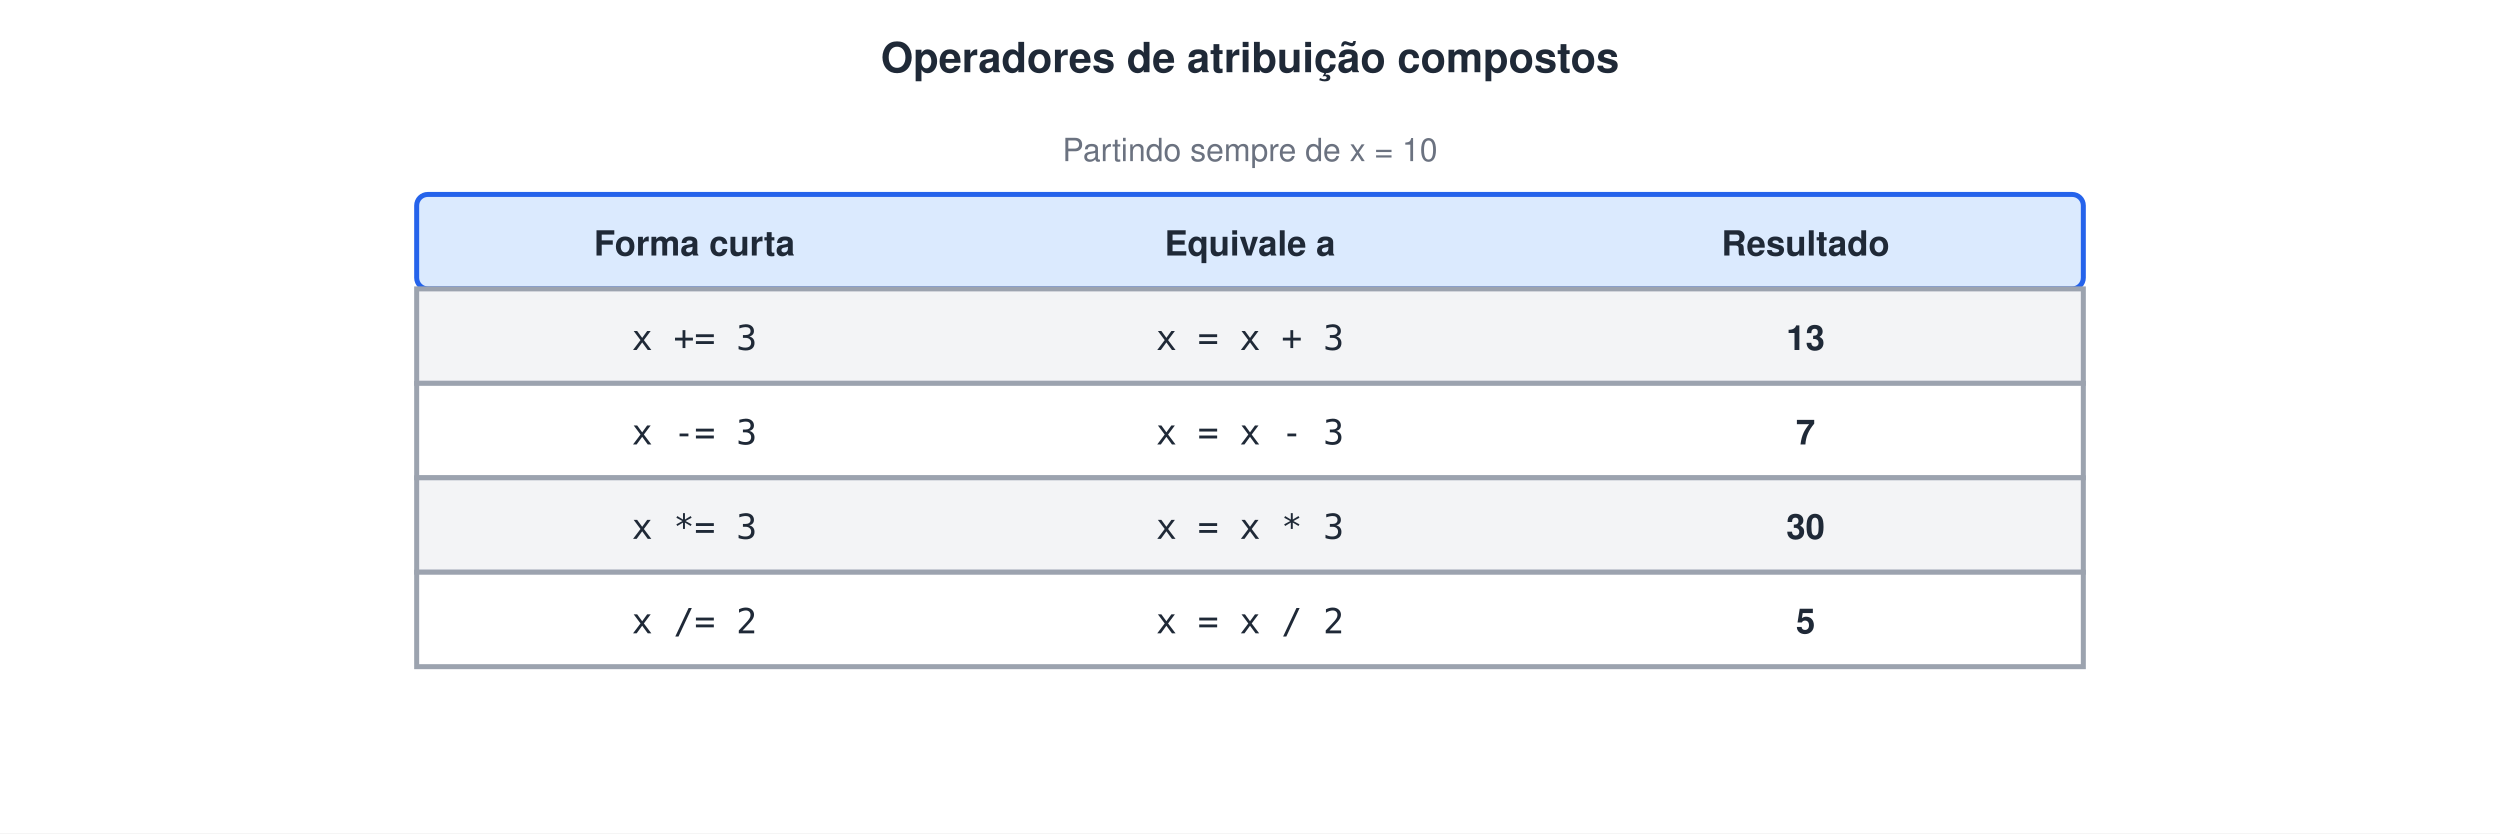
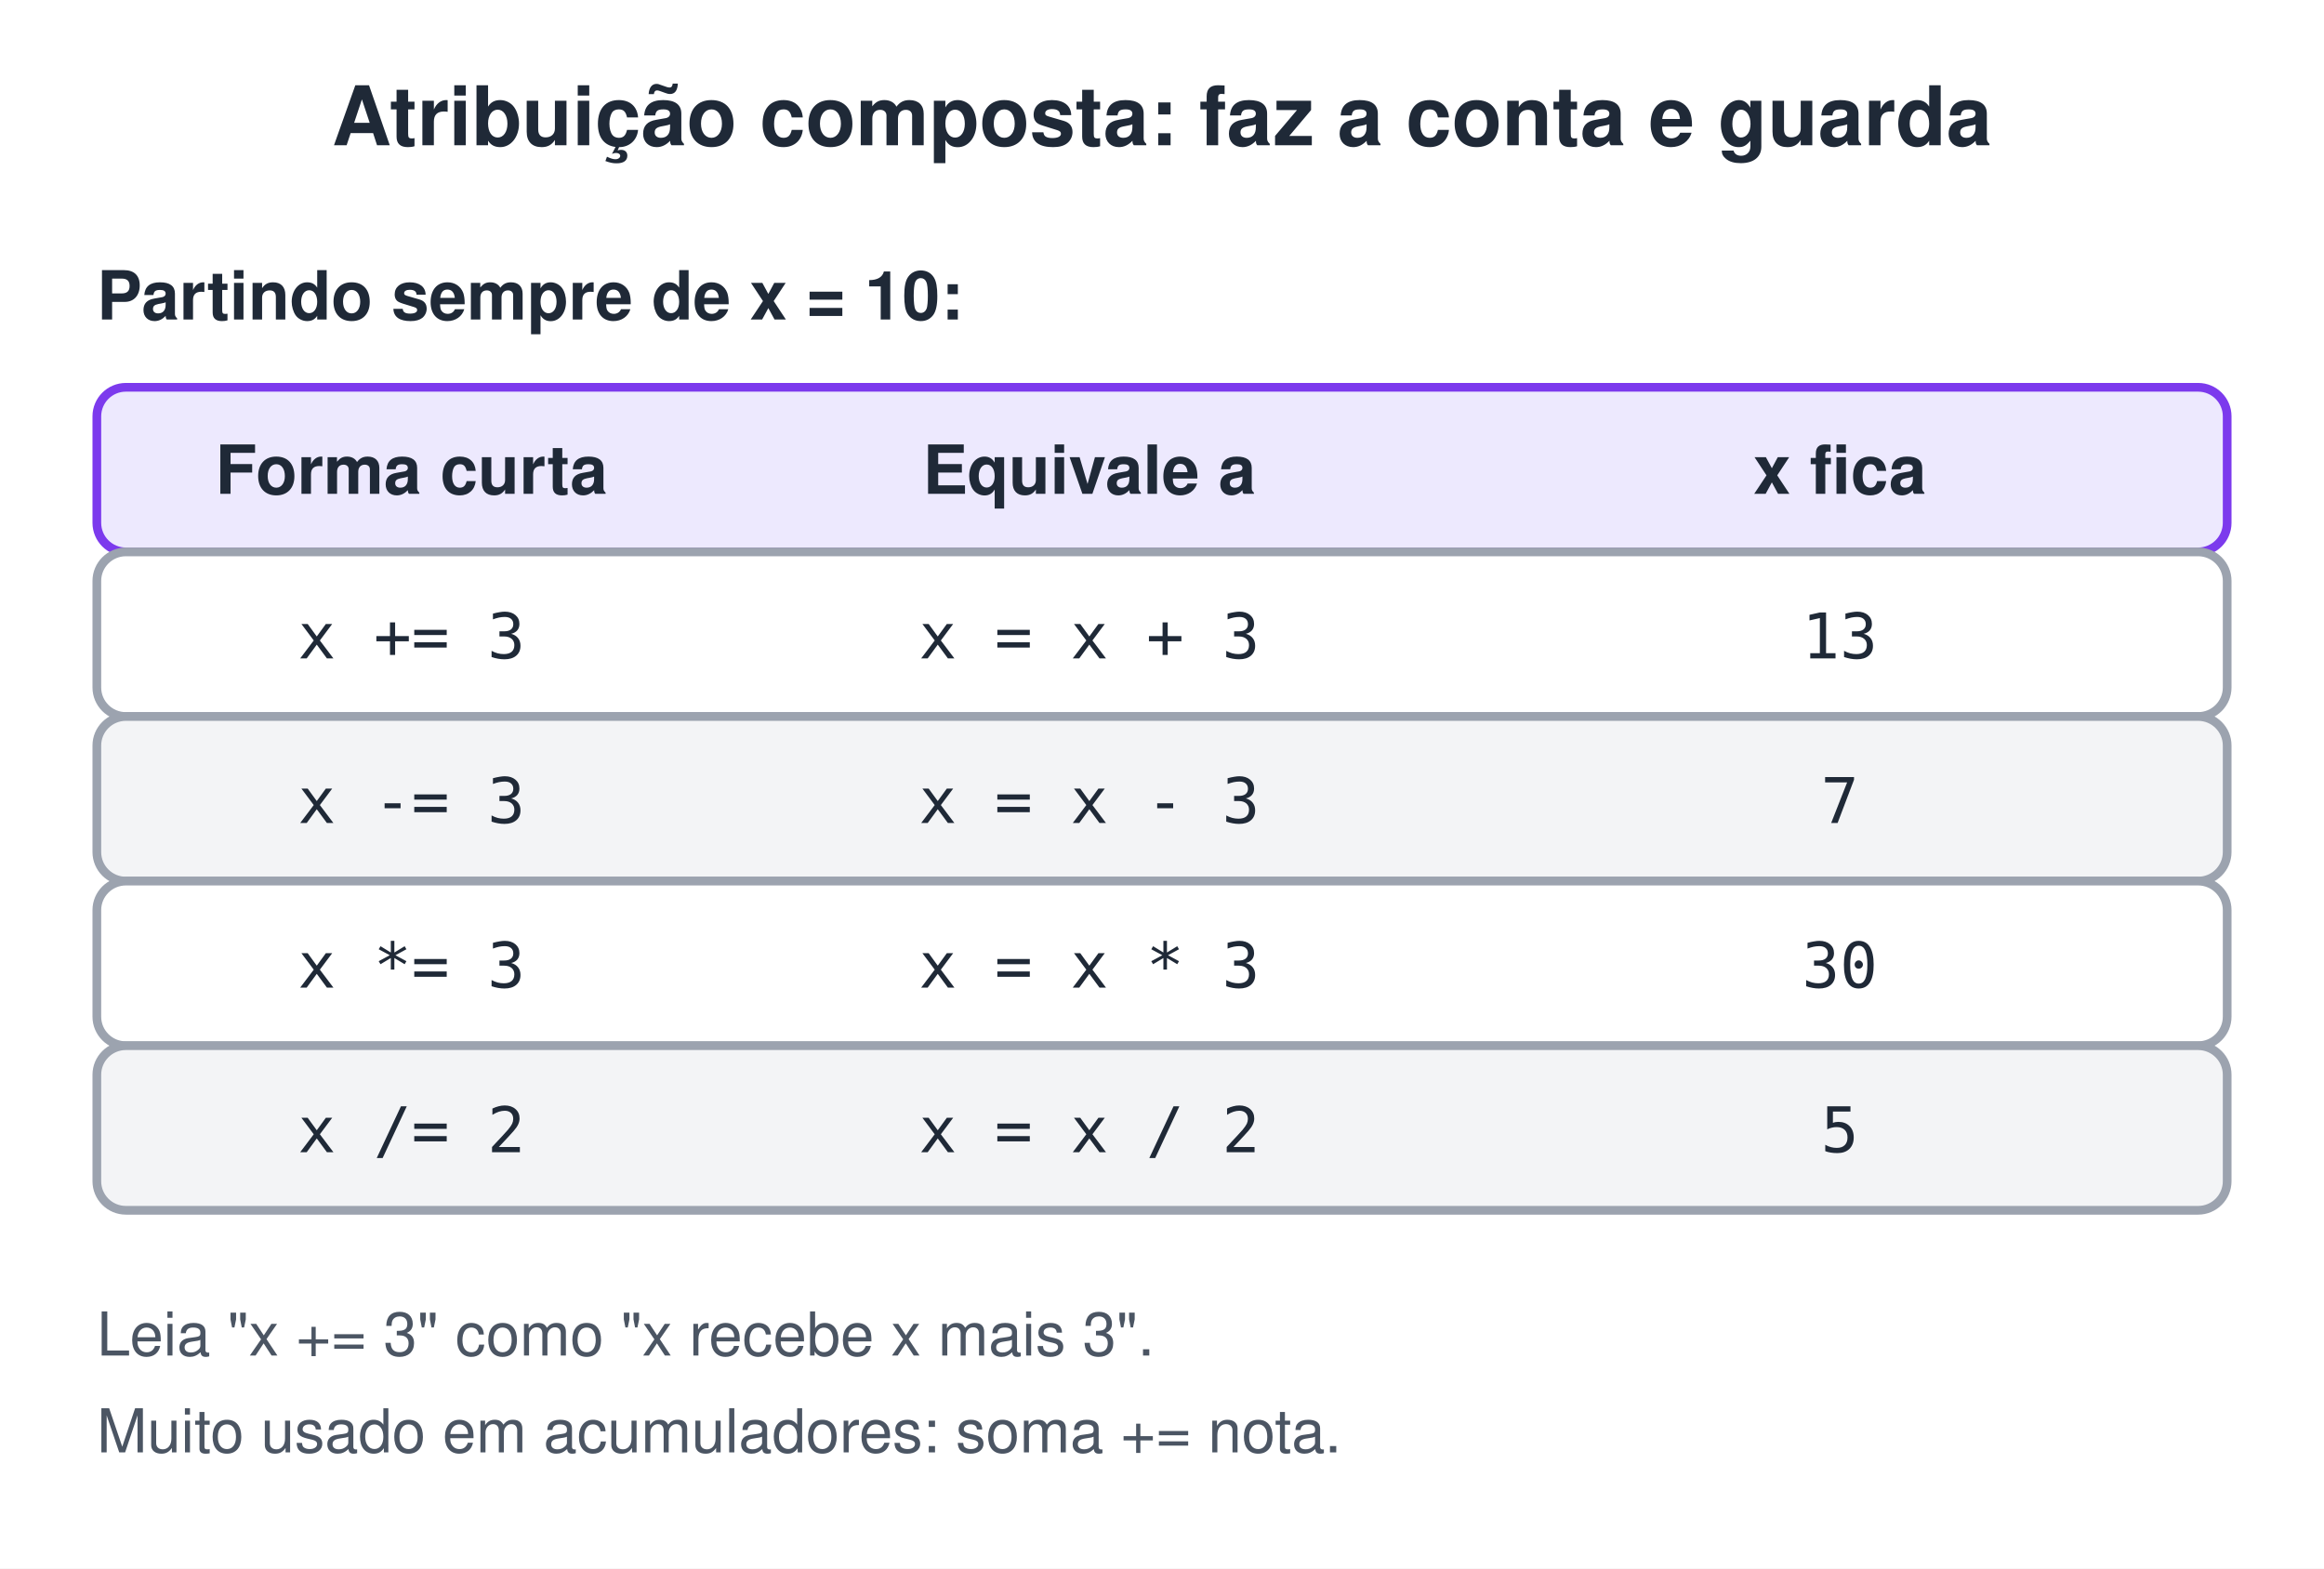
- <svg xmlns="http://www.w3.org/2000/svg" width="900" height="300" viewBox="0 0 900 300">
-   <style>text{font-family:Helvetica,Arial,sans-serif;font-size:12.5px;fill:#1F2937}.t{font-size:15px;font-weight:bold}.b{font-weight:bold}.m{font-family:Menlo,Consolas,monospace}.s{font-size:11.5px;fill:#6B7280}.c{text-anchor:middle}.xB{fill:#DBEAFE;stroke:#2563EB}.xY{fill:#F3F4F6;stroke:#9CA3AF}.xW{fill:#fff;stroke:#9CA3AF}rect{stroke-width:1.8}</style>
+ <svg xmlns="http://www.w3.org/2000/svg" width="480" height="324" viewBox="0 0 480 324">
+   <style>text{white-space:pre;font-family:Helvetica,Arial,sans-serif;font-size:14px;fill:#1F2937}.t{font-size:17px;font-weight:bold}.b{font-weight:bold}.m{font-family:Menlo,Consolas,monospace;font-size:13px}.s{font-size:12.5px;fill:#4B5563}.n{font-size:13px;font-style:italic;fill:#4B5563}.c{text-anchor:middle}.r{text-anchor:end}.xB{fill:#DBEAFE;stroke:#2563EB}.xG{fill:#DCFCE7;stroke:#16A34A}.xO{fill:#FEF3C7;stroke:#D97706}.xP{fill:#EDE9FE;stroke:#7C3AED}.xR{fill:#FEE2E2;stroke:#DC2626}.xY{fill:#F3F4F6;stroke:#9CA3AF}.xW{fill:#fff;stroke:#9CA3AF}.xT{fill:#CCFBF1;stroke:#0D9488}.xK{fill:#FCE7F3;stroke:#DB2777}rect,ellipse,polygon{stroke-width:1.8}.l{stroke:#6B7280;stroke-width:1.8;fill:none}.d{stroke-dasharray:5 4}</style>
+   <defs>
+     <marker id="a" viewBox="0 0 10 10" refX="9" refY="5" markerWidth="7" markerHeight="7" orient="auto-start-reverse">
+       <path d="M0,0L10,5L0,10z" fill="#6B7280" />
+     </marker>
+   </defs>
  <rect width="100%" height="100%" fill="#fff" />
-   <text x="450" y="26" class="t c">Operadores de atribuição compostos</text>
-   <text x="450" y="58" class="s c">Partindo sempre de x = 10</text>
-   <rect x="150" y="70" width="600" height="34" rx="4" class="xB" />
-   <text x="250" y="92" class="b c">Forma curta</text>
-   <text x="450" y="92" class="b c">Equivale a</text>
-   <text x="650" y="92" class="b c">Resultado</text>
-   <rect x="150" y="104" width="600" height="34" rx="0" class="xY" />
-   <text x="250" y="126" class="m c">x += 3</text>
-   <text x="450" y="126" class="m c">x = x + 3</text>
-   <text x="650" y="126" class="b c">13</text>
-   <rect x="150" y="138" width="600" height="34" rx="0" class="xW" />
-   <text x="250" y="160" class="m c">x -= 3</text>
-   <text x="450" y="160" class="m c">x = x - 3</text>
-   <text x="650" y="160" class="b c">7</text>
-   <rect x="150" y="172" width="600" height="34" rx="0" class="xY" />
-   <text x="250" y="194" class="m c">x *= 3</text>
-   <text x="450" y="194" class="m c">x = x * 3</text>
-   <text x="650" y="194" class="b c">30</text>
-   <rect x="150" y="206" width="600" height="34" rx="0" class="xW" />
-   <text x="250" y="228" class="m c">x /= 2</text>
-   <text x="450" y="228" class="m c">x = x / 2</text>
-   <text x="650" y="228" class="b c">5</text>
+   <text x="240.0" y="30" class="t c">Atribuição composta: faz a conta e guarda</text>
+   <text x="20" y="66" class="b">Partindo sempre de x = 10:</text>
+   <rect x="20" y="80" width="440" height="34" rx="6" class="xP" />
+   <text x="85.0" y="102" class="b c">Forma curta</text>
+   <text x="225.0" y="102" class="b c">Equivale a</text>
+   <text x="380.0" y="102" class="b c">x fica</text>
+   <rect x="20" y="114" width="440" height="34" rx="6" class="xW" />
+   <text x="85.0" y="136" class="m c">x += 3</text>
+   <text x="225.0" y="136" class="m c">x = x + 3</text>
+   <text x="380.0" y="136" class="m c">13</text>
+   <rect x="20" y="148" width="440" height="34" rx="6" class="xY" />
+   <text x="85.0" y="170" class="m c">x -= 3</text>
+   <text x="225.0" y="170" class="m c">x = x - 3</text>
+   <text x="380.0" y="170" class="m c">7</text>
+   <rect x="20" y="182" width="440" height="34" rx="6" class="xW" />
+   <text x="85.0" y="204" class="m c">x *= 3</text>
+   <text x="225.0" y="204" class="m c">x = x * 3</text>
+   <text x="380.0" y="204" class="m c">30</text>
+   <rect x="20" y="216" width="440" height="34" rx="6" class="xY" />
+   <text x="85.0" y="238" class="m c">x /= 2</text>
+   <text x="225.0" y="238" class="m c">x = x / 2</text>
+   <text x="380.0" y="238" class="m c">5</text>
+   <text x="20" y="280" class="s">Leia "x += 3" como "x recebe x mais 3".</text>
+   <text x="20" y="300" class="s">Muito usado em acumuladores: soma += nota.</text>
</svg>
